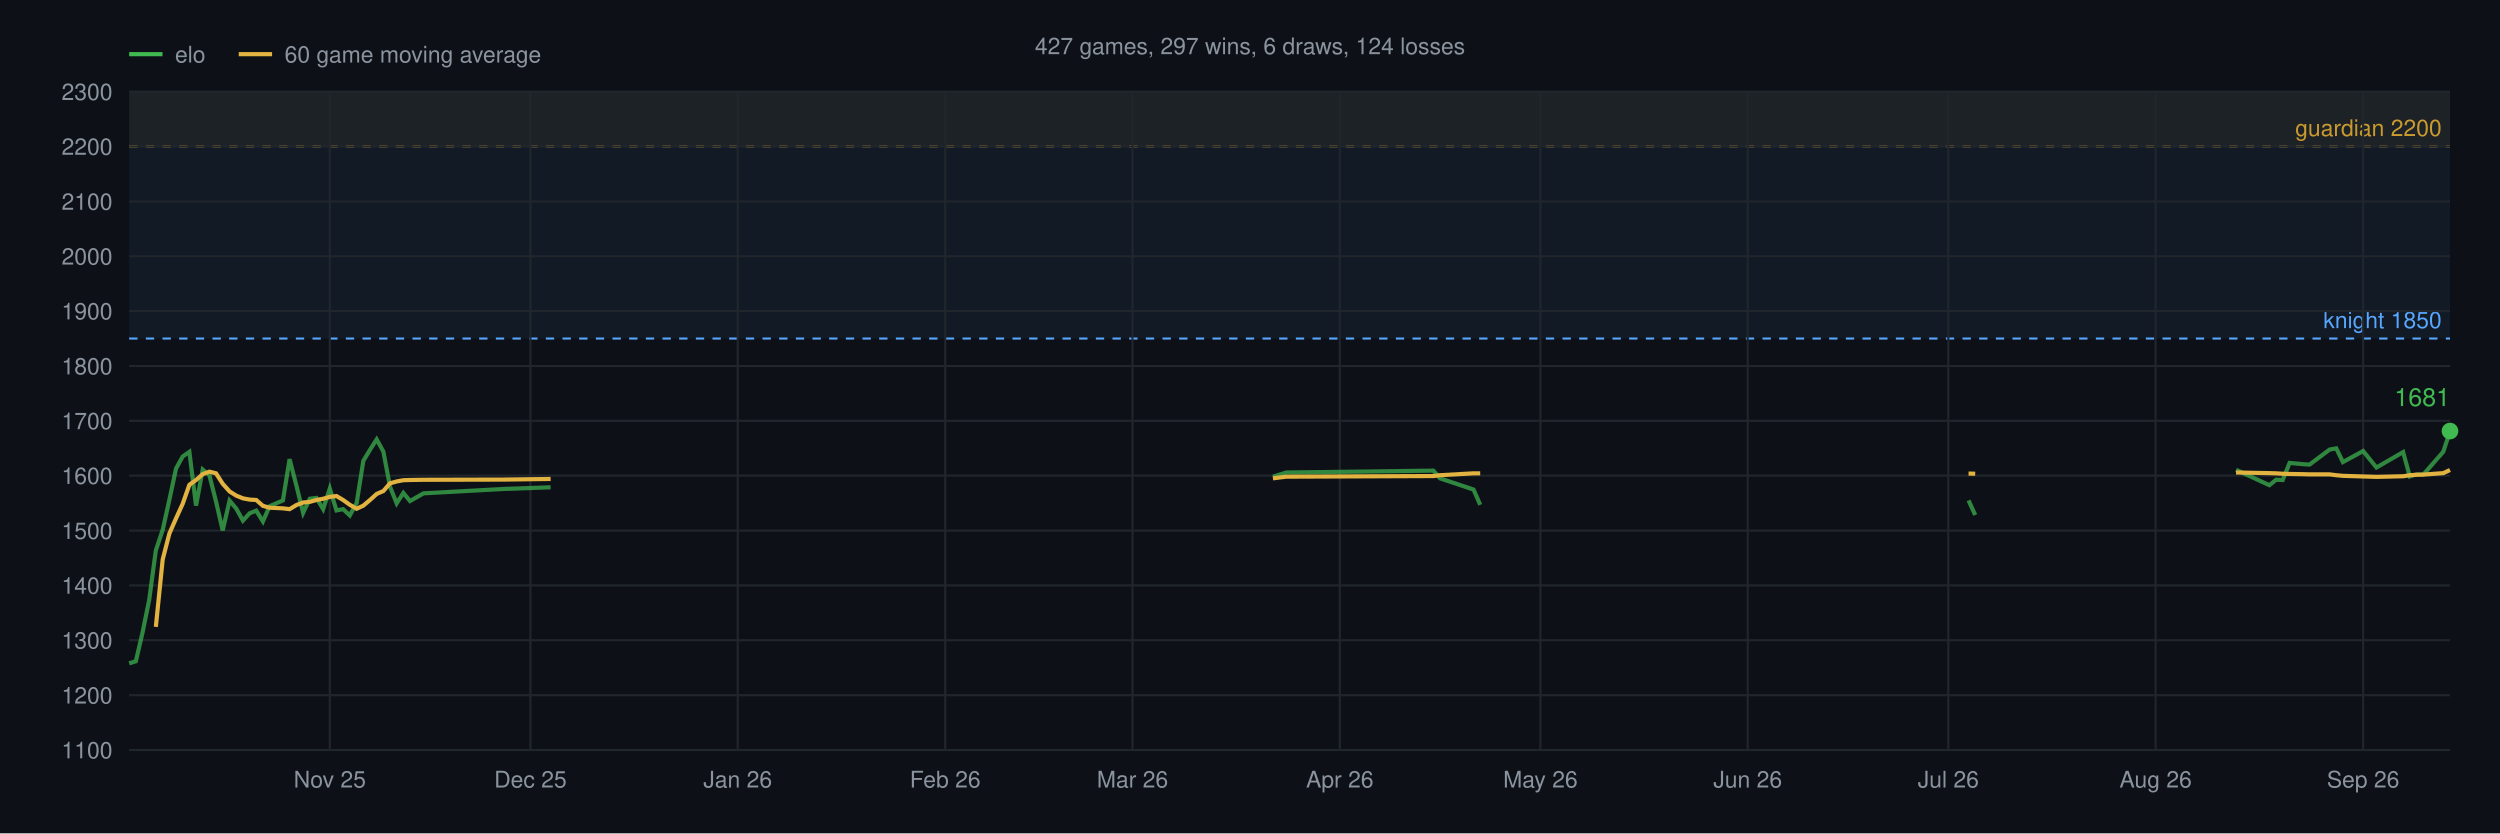
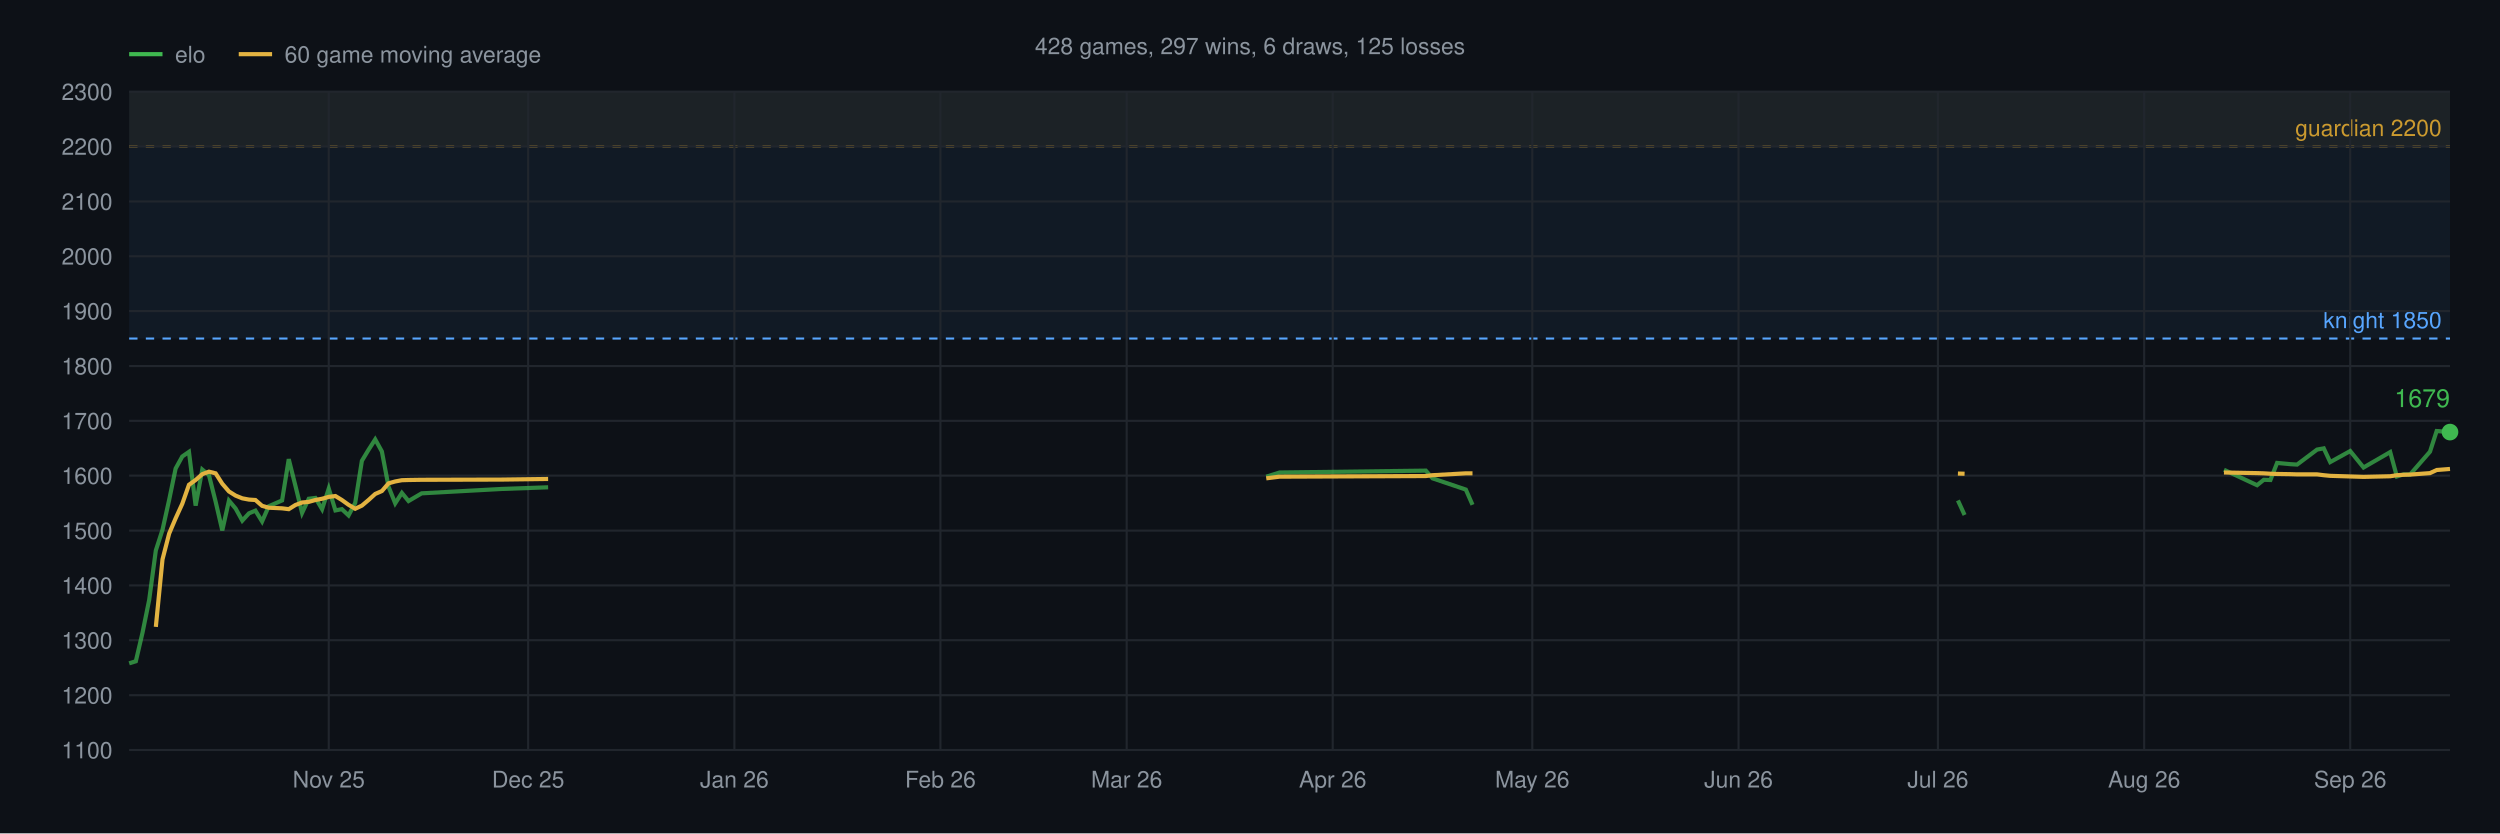
<svg xmlns="http://www.w3.org/2000/svg" viewBox="0 0 1200 400" font-family="Helvetica,sans-serif">
  <rect width="1200" height="400" fill="#0d1117" />
-   <text x="600" y="26" text-anchor="middle" font-size="11" fill="#8b949e">427 games, 297 wins, 6 draws, 124 losses</text>
+   <text x="600" y="26" text-anchor="middle" font-size="11" fill="#8b949e">428 games, 297 wins, 6 draws, 125 losses</text>
  <rect x="62" y="44" width="1114" height="26.3" fill="#d29922" fill-opacity="0.06" />
  <line x1="62" y1="70.3" x2="1176" y2="70.3" stroke="#d29922" stroke-width="1" stroke-dasharray="4 4" />
  <text x="1172" y="65.3" text-anchor="end" font-size="11" fill="#d29922">guardian 2200</text>
  <rect x="62" y="44" width="1114" height="118.5" fill="#58a6ff" fill-opacity="0.06" />
  <line x1="62" y1="162.5" x2="1176" y2="162.5" stroke="#58a6ff" stroke-width="1" stroke-dasharray="4 4" />
  <text x="1172" y="157.5" text-anchor="end" font-size="11" fill="#58a6ff">knight 1850</text>
  <line x1="62" y1="360.0" x2="1176" y2="360.0" stroke="#21262d" stroke-width="1" />
  <text x="54" y="364.0" text-anchor="end" font-size="11" fill="#8b949e">1100</text>
  <line x1="62" y1="333.7" x2="1176" y2="333.7" stroke="#21262d" stroke-width="1" />
  <text x="54" y="337.7" text-anchor="end" font-size="11" fill="#8b949e">1200</text>
  <line x1="62" y1="307.3" x2="1176" y2="307.3" stroke="#21262d" stroke-width="1" />
  <text x="54" y="311.3" text-anchor="end" font-size="11" fill="#8b949e">1300</text>
  <line x1="62" y1="281.0" x2="1176" y2="281.0" stroke="#21262d" stroke-width="1" />
  <text x="54" y="285.0" text-anchor="end" font-size="11" fill="#8b949e">1400</text>
  <line x1="62" y1="254.7" x2="1176" y2="254.7" stroke="#21262d" stroke-width="1" />
  <text x="54" y="258.7" text-anchor="end" font-size="11" fill="#8b949e">1500</text>
  <line x1="62" y1="228.3" x2="1176" y2="228.3" stroke="#21262d" stroke-width="1" />
  <text x="54" y="232.3" text-anchor="end" font-size="11" fill="#8b949e">1600</text>
  <line x1="62" y1="202.0" x2="1176" y2="202.0" stroke="#21262d" stroke-width="1" />
  <text x="54" y="206.0" text-anchor="end" font-size="11" fill="#8b949e">1700</text>
  <line x1="62" y1="175.7" x2="1176" y2="175.7" stroke="#21262d" stroke-width="1" />
  <text x="54" y="179.7" text-anchor="end" font-size="11" fill="#8b949e">1800</text>
  <line x1="62" y1="149.3" x2="1176" y2="149.3" stroke="#21262d" stroke-width="1" />
  <text x="54" y="153.3" text-anchor="end" font-size="11" fill="#8b949e">1900</text>
  <line x1="62" y1="123.0" x2="1176" y2="123.0" stroke="#21262d" stroke-width="1" />
  <text x="54" y="127.0" text-anchor="end" font-size="11" fill="#8b949e">2000</text>
  <line x1="62" y1="96.7" x2="1176" y2="96.7" stroke="#21262d" stroke-width="1" />
  <text x="54" y="100.7" text-anchor="end" font-size="11" fill="#8b949e">2100</text>
  <line x1="62" y1="70.3" x2="1176" y2="70.3" stroke="#21262d" stroke-width="1" />
  <text x="54" y="74.3" text-anchor="end" font-size="11" fill="#8b949e">2200</text>
  <line x1="62" y1="44.0" x2="1176" y2="44.0" stroke="#21262d" stroke-width="1" />
  <text x="54" y="48.0" text-anchor="end" font-size="11" fill="#8b949e">2300</text>
-   <line x1="158.3" y1="44" x2="158.3" y2="360" stroke="#21262d" stroke-width="1" />
-   <text x="158.3" y="378" text-anchor="middle" font-size="11" fill="#8b949e">Nov 25</text>
-   <line x1="254.6" y1="44" x2="254.6" y2="360" stroke="#21262d" stroke-width="1" />
-   <text x="254.6" y="378" text-anchor="middle" font-size="11" fill="#8b949e">Dec 25</text>
-   <line x1="354.1" y1="44" x2="354.1" y2="360" stroke="#21262d" stroke-width="1" />
-   <text x="354.1" y="378" text-anchor="middle" font-size="11" fill="#8b949e">Jan 26</text>
-   <line x1="453.7" y1="44" x2="453.7" y2="360" stroke="#21262d" stroke-width="1" />
-   <text x="453.7" y="378" text-anchor="middle" font-size="11" fill="#8b949e">Feb 26</text>
-   <line x1="543.6" y1="44" x2="543.6" y2="360" stroke="#21262d" stroke-width="1" />
-   <text x="543.6" y="378" text-anchor="middle" font-size="11" fill="#8b949e">Mar 26</text>
-   <line x1="643.1" y1="44" x2="643.1" y2="360" stroke="#21262d" stroke-width="1" />
-   <text x="643.1" y="378" text-anchor="middle" font-size="11" fill="#8b949e">Apr 26</text>
-   <line x1="739.4" y1="44" x2="739.4" y2="360" stroke="#21262d" stroke-width="1" />
-   <text x="739.4" y="378" text-anchor="middle" font-size="11" fill="#8b949e">May 26</text>
-   <line x1="838.9" y1="44" x2="838.9" y2="360" stroke="#21262d" stroke-width="1" />
-   <text x="838.9" y="378" text-anchor="middle" font-size="11" fill="#8b949e">Jun 26</text>
-   <line x1="935.2" y1="44" x2="935.2" y2="360" stroke="#21262d" stroke-width="1" />
-   <text x="935.2" y="378" text-anchor="middle" font-size="11" fill="#8b949e">Jul 26</text>
-   <line x1="1034.7" y1="44" x2="1034.7" y2="360" stroke="#21262d" stroke-width="1" />
-   <text x="1034.7" y="378" text-anchor="middle" font-size="11" fill="#8b949e">Aug 26</text>
-   <line x1="1134.3" y1="44" x2="1134.3" y2="360" stroke="#21262d" stroke-width="1" />
-   <text x="1134.3" y="378" text-anchor="middle" font-size="11" fill="#8b949e">Sep 26</text>
-   <polyline points="62.0,318.4 65.2,317.4 68.4,303.7 71.6,288.0 74.8,264.2 78.1,254.3 81.3,239.9 84.5,224.9 87.7,219.1 90.9,216.9 94.1,242.7 97.3,225.4 100.5,228.1 103.7,240.8 106.9,254.6 110.2,240.3 113.4,244.1 116.6,249.9 119.8,246.4 123.0,245.1 126.2,250.3 129.4,243.0 135.8,240.2 139.0,220.4 142.3,233.2 145.5,246.2 148.7,239.4 151.9,239.0 155.1,244.4 158.3,234.5 161.5,245.0 164.7,244.4 167.9,247.4 171.2,241.4 174.4,221.2 177.6,215.9 180.8,210.9 184.0,216.7 187.2,233.6 190.4,241.6 193.6,236.6 196.8,240.5 203.3,236.8 241.8,234.7 264.3,233.9" fill="none" stroke="#3fb950" stroke-width="2" stroke-opacity="0.7" />
-   <polyline points="611.0,228.8 614.2,227.8 617.4,226.8 688.0,225.9 691.2,229.6 707.3,235.0 710.5,242.3" fill="none" stroke="#3fb950" stroke-width="2" stroke-opacity="0.7" />
-   <polyline points="944.9,240.2 948.1,247.2" fill="none" stroke="#3fb950" stroke-width="2" stroke-opacity="0.7" />
-   <polyline points="1073.3,225.5 1089.3,232.9 1092.5,230.3 1095.7,230.4 1099.0,222.2 1105.4,222.8 1108.6,223.0 1118.2,215.8 1121.4,215.2 1124.6,221.8 1134.3,216.5 1140.7,224.4 1153.5,217.0 1156.7,228.7 1159.9,227.7 1163.2,227.8 1172.8,216.8 1176.0,206.9" fill="none" stroke="#3fb950" stroke-width="2" stroke-opacity="0.7" />
-   <polyline points="74.8,300.9 78.1,268.5 81.3,256.1 84.5,248.8 87.7,241.8 90.9,232.7 94.1,230.4 97.3,227.6 100.5,226.4 103.7,227.2 106.9,232.2 110.2,235.9 113.4,237.9 116.6,239.2 119.8,239.8 123.0,240.0 126.2,242.8 129.4,243.7 135.8,244.0 139.0,244.4 142.3,242.4 145.5,241.2 148.7,240.9 151.9,240.0 155.1,239.4 158.3,238.5 161.5,238.1 164.7,240.0 167.9,242.3 171.2,244.2 174.4,242.7 177.6,240.0 180.8,237.1 184.0,235.7 187.2,232.0 190.4,231.1 193.6,230.5 196.8,230.4 203.3,230.3 241.8,230.2 264.3,229.9" fill="none" stroke="#e3b341" stroke-width="2" stroke-opacity="1" />
-   <polyline points="611.0,229.6 614.2,229.2 617.4,228.8 688.0,228.5 691.2,228.1 707.3,227.2 710.5,227.2" fill="none" stroke="#e3b341" stroke-width="2" stroke-opacity="1" />
-   <polyline points="944.9,227.3 948.1,227.4" fill="none" stroke="#e3b341" stroke-width="2" stroke-opacity="1" />
-   <polyline points="1073.3,226.8 1089.3,227.1 1092.5,227.2 1095.7,227.4 1099.0,227.5 1105.4,227.6 1108.6,227.7 1118.2,227.7 1121.4,228.1 1124.6,228.4 1134.3,228.7 1140.7,228.9 1153.5,228.6 1156.7,228.1 1159.9,227.9 1163.2,227.8 1172.8,227.1 1176.0,225.6" fill="none" stroke="#e3b341" stroke-width="2" stroke-opacity="1" />
+   <line x1="157.8" y1="44" x2="157.8" y2="360" stroke="#21262d" stroke-width="1" />
+   <text x="157.8" y="378" text-anchor="middle" font-size="11" fill="#8b949e">Nov 25</text>
+   <line x1="253.5" y1="44" x2="253.5" y2="360" stroke="#21262d" stroke-width="1" />
+   <text x="253.5" y="378" text-anchor="middle" font-size="11" fill="#8b949e">Dec 25</text>
+   <line x1="352.5" y1="44" x2="352.5" y2="360" stroke="#21262d" stroke-width="1" />
+   <text x="352.5" y="378" text-anchor="middle" font-size="11" fill="#8b949e">Jan 26</text>
+   <line x1="451.4" y1="44" x2="451.4" y2="360" stroke="#21262d" stroke-width="1" />
+   <text x="451.4" y="378" text-anchor="middle" font-size="11" fill="#8b949e">Feb 26</text>
+   <line x1="540.8" y1="44" x2="540.8" y2="360" stroke="#21262d" stroke-width="1" />
+   <text x="540.8" y="378" text-anchor="middle" font-size="11" fill="#8b949e">Mar 26</text>
+   <line x1="639.7" y1="44" x2="639.7" y2="360" stroke="#21262d" stroke-width="1" />
+   <text x="639.7" y="378" text-anchor="middle" font-size="11" fill="#8b949e">Apr 26</text>
+   <line x1="735.5" y1="44" x2="735.5" y2="360" stroke="#21262d" stroke-width="1" />
+   <text x="735.5" y="378" text-anchor="middle" font-size="11" fill="#8b949e">May 26</text>
+   <line x1="834.5" y1="44" x2="834.5" y2="360" stroke="#21262d" stroke-width="1" />
+   <text x="834.5" y="378" text-anchor="middle" font-size="11" fill="#8b949e">Jun 26</text>
+   <line x1="930.2" y1="44" x2="930.2" y2="360" stroke="#21262d" stroke-width="1" />
+   <text x="930.2" y="378" text-anchor="middle" font-size="11" fill="#8b949e">Jul 26</text>
+   <line x1="1029.2" y1="44" x2="1029.2" y2="360" stroke="#21262d" stroke-width="1" />
+   <text x="1029.2" y="378" text-anchor="middle" font-size="11" fill="#8b949e">Aug 26</text>
+   <line x1="1128.1" y1="44" x2="1128.1" y2="360" stroke="#21262d" stroke-width="1" />
+   <text x="1128.1" y="378" text-anchor="middle" font-size="11" fill="#8b949e">Sep 26</text>
+   <polyline points="62.0,318.4 65.2,317.4 68.4,303.7 71.6,288.0 74.8,264.2 78.0,254.3 81.2,239.9 84.3,224.9 87.5,219.1 90.7,216.9 93.9,242.7 97.1,225.4 100.3,228.1 103.5,240.8 106.7,254.6 109.9,240.3 113.1,244.1 116.3,249.9 119.5,246.4 122.6,245.1 125.8,250.3 129.0,243.0 135.4,240.2 138.6,220.4 141.8,233.2 145.0,246.2 148.2,239.4 151.4,239.0 154.6,244.4 157.8,234.5 161.0,245.0 164.1,244.4 167.3,247.4 170.5,241.4 173.7,221.2 176.9,215.9 180.1,210.9 183.3,216.7 186.5,233.6 189.7,241.6 192.9,236.6 196.1,240.5 202.4,236.8 240.8,234.7 263.1,233.9" fill="none" stroke="#3fb950" stroke-width="2" stroke-opacity="0.7" />
+   <polyline points="607.8,228.8 611.0,227.8 614.2,226.8 684.4,225.9 687.6,229.6 703.6,235.0 706.8,242.3" fill="none" stroke="#3fb950" stroke-width="2" stroke-opacity="0.7" />
+   <polyline points="939.8,240.2 943.0,247.2" fill="none" stroke="#3fb950" stroke-width="2" stroke-opacity="0.7" />
+   <polyline points="1067.5,225.5 1083.4,232.9 1086.6,230.3 1089.8,230.4 1093.0,222.2 1099.4,222.8 1102.6,223.0 1112.2,215.8 1115.4,215.2 1118.5,221.8 1128.1,216.5 1134.5,224.4 1147.3,217.0 1150.5,228.7 1153.7,227.7 1156.8,227.8 1166.4,216.8 1169.6,206.9 1176.0,207.4" fill="none" stroke="#3fb950" stroke-width="2" stroke-opacity="0.7" />
+   <polyline points="74.8,300.9 78.0,268.5 81.2,256.1 84.3,248.8 87.5,241.8 90.7,232.7 93.9,230.4 97.1,227.6 100.3,226.4 103.5,227.2 106.7,232.2 109.9,235.9 113.1,237.9 116.3,239.2 119.5,239.8 122.6,240.0 125.8,242.8 129.0,243.7 135.4,244.0 138.6,244.4 141.8,242.4 145.0,241.2 148.2,240.9 151.4,240.0 154.6,239.4 157.8,238.5 161.0,238.1 164.1,240.0 167.3,242.3 170.5,244.2 173.7,242.7 176.9,240.0 180.1,237.1 183.3,235.7 186.5,232.0 189.7,231.1 192.9,230.5 196.1,230.4 202.4,230.3 240.8,230.2 263.1,229.9" fill="none" stroke="#e3b341" stroke-width="2" stroke-opacity="1" />
+   <polyline points="607.8,229.6 611.0,229.2 614.2,228.8 684.4,228.5 687.6,228.1 703.6,227.2 706.8,227.2" fill="none" stroke="#e3b341" stroke-width="2" stroke-opacity="1" />
+   <polyline points="939.8,227.3 943.0,227.4" fill="none" stroke="#e3b341" stroke-width="2" stroke-opacity="1" />
+   <polyline points="1067.5,226.8 1083.4,227.1 1086.6,227.2 1089.8,227.4 1093.0,227.5 1099.4,227.6 1102.6,227.7 1112.2,227.7 1115.4,228.1 1118.5,228.4 1128.1,228.7 1134.5,228.9 1147.3,228.6 1150.5,228.1 1153.7,227.9 1156.8,227.8 1166.4,227.1 1169.6,225.6 1176.0,225.1" fill="none" stroke="#e3b341" stroke-width="2" stroke-opacity="1" />
  <line x1="62" y1="26" x2="78" y2="26" stroke="#3fb950" stroke-width="2" />
  <text x="84" y="30" font-size="11" fill="#8b949e">elo</text>
  <line x1="114.6" y1="26" x2="130.6" y2="26" stroke="#e3b341" stroke-width="2" />
  <text x="136.6" y="30" font-size="11" fill="#8b949e">60 game moving average</text>
-   <circle cx="1176.0" cy="206.9" r="4" fill="#3fb950" />
-   <text x="1176.0" y="194.9" text-anchor="end" font-size="12" fill="#3fb950">1681</text>
+   <circle cx="1176.0" cy="207.4" r="4" fill="#3fb950" />
+   <text x="1176.0" y="195.4" text-anchor="end" font-size="12" fill="#3fb950">1679</text>
</svg>
